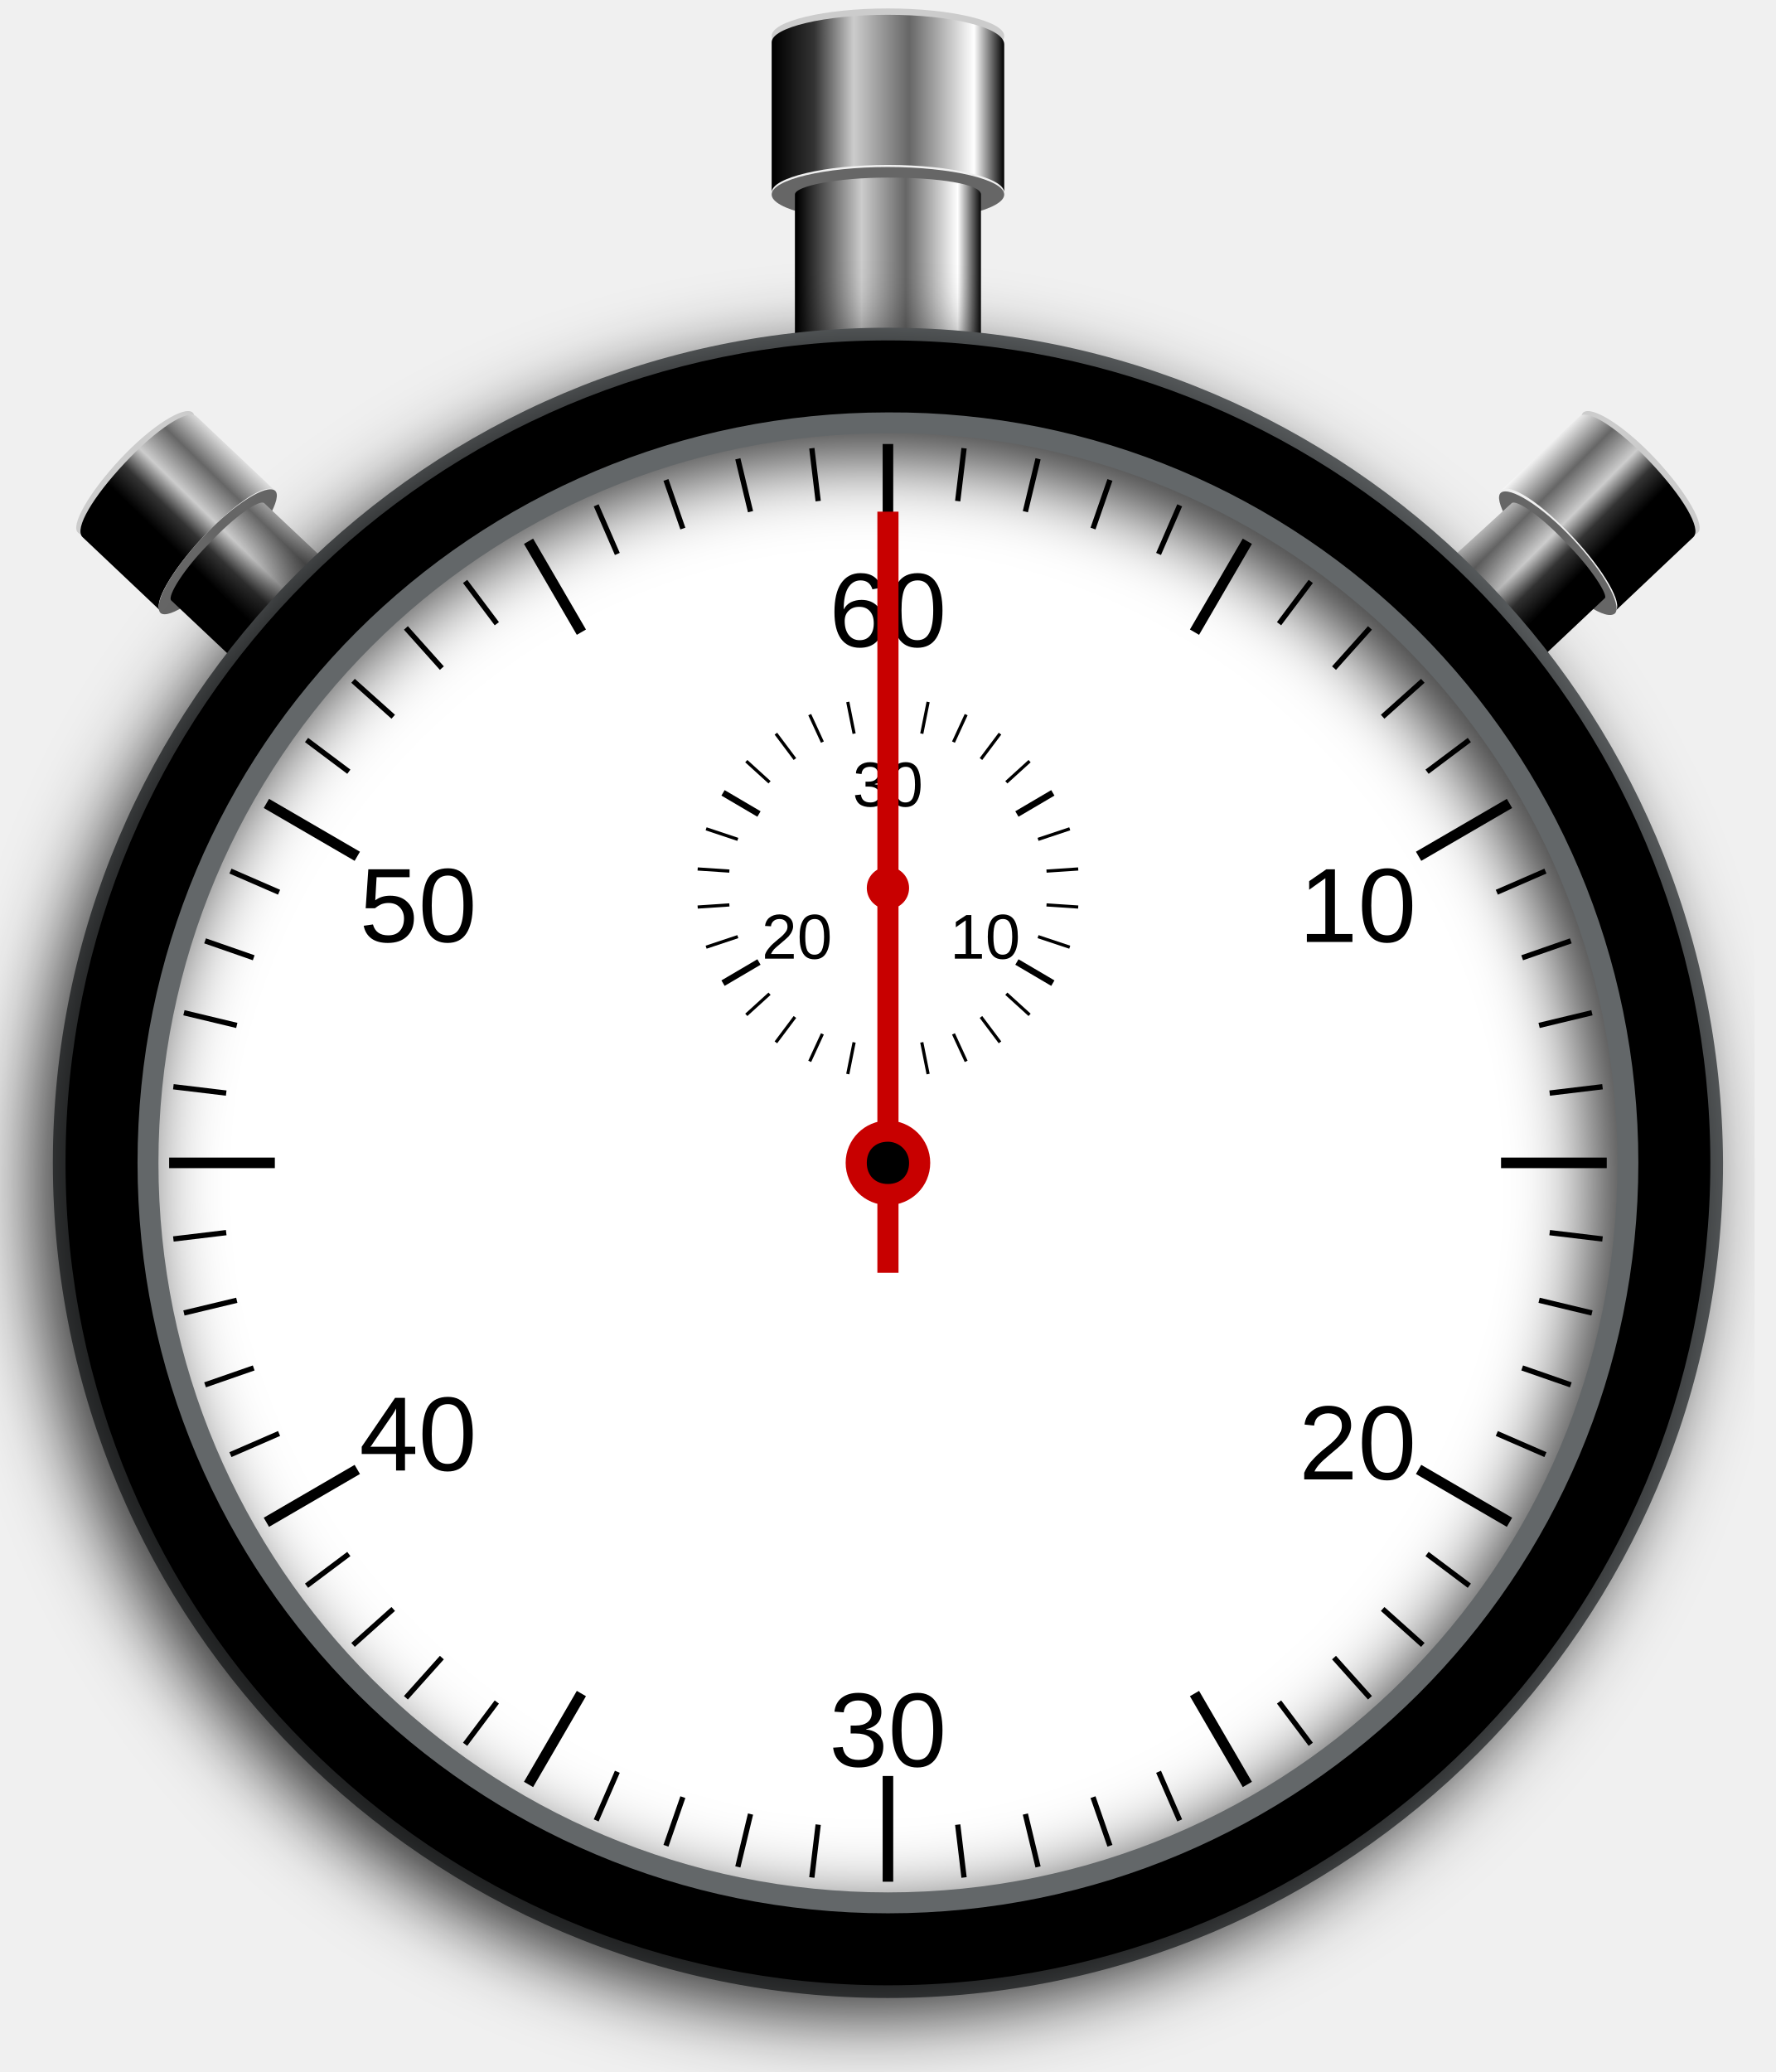
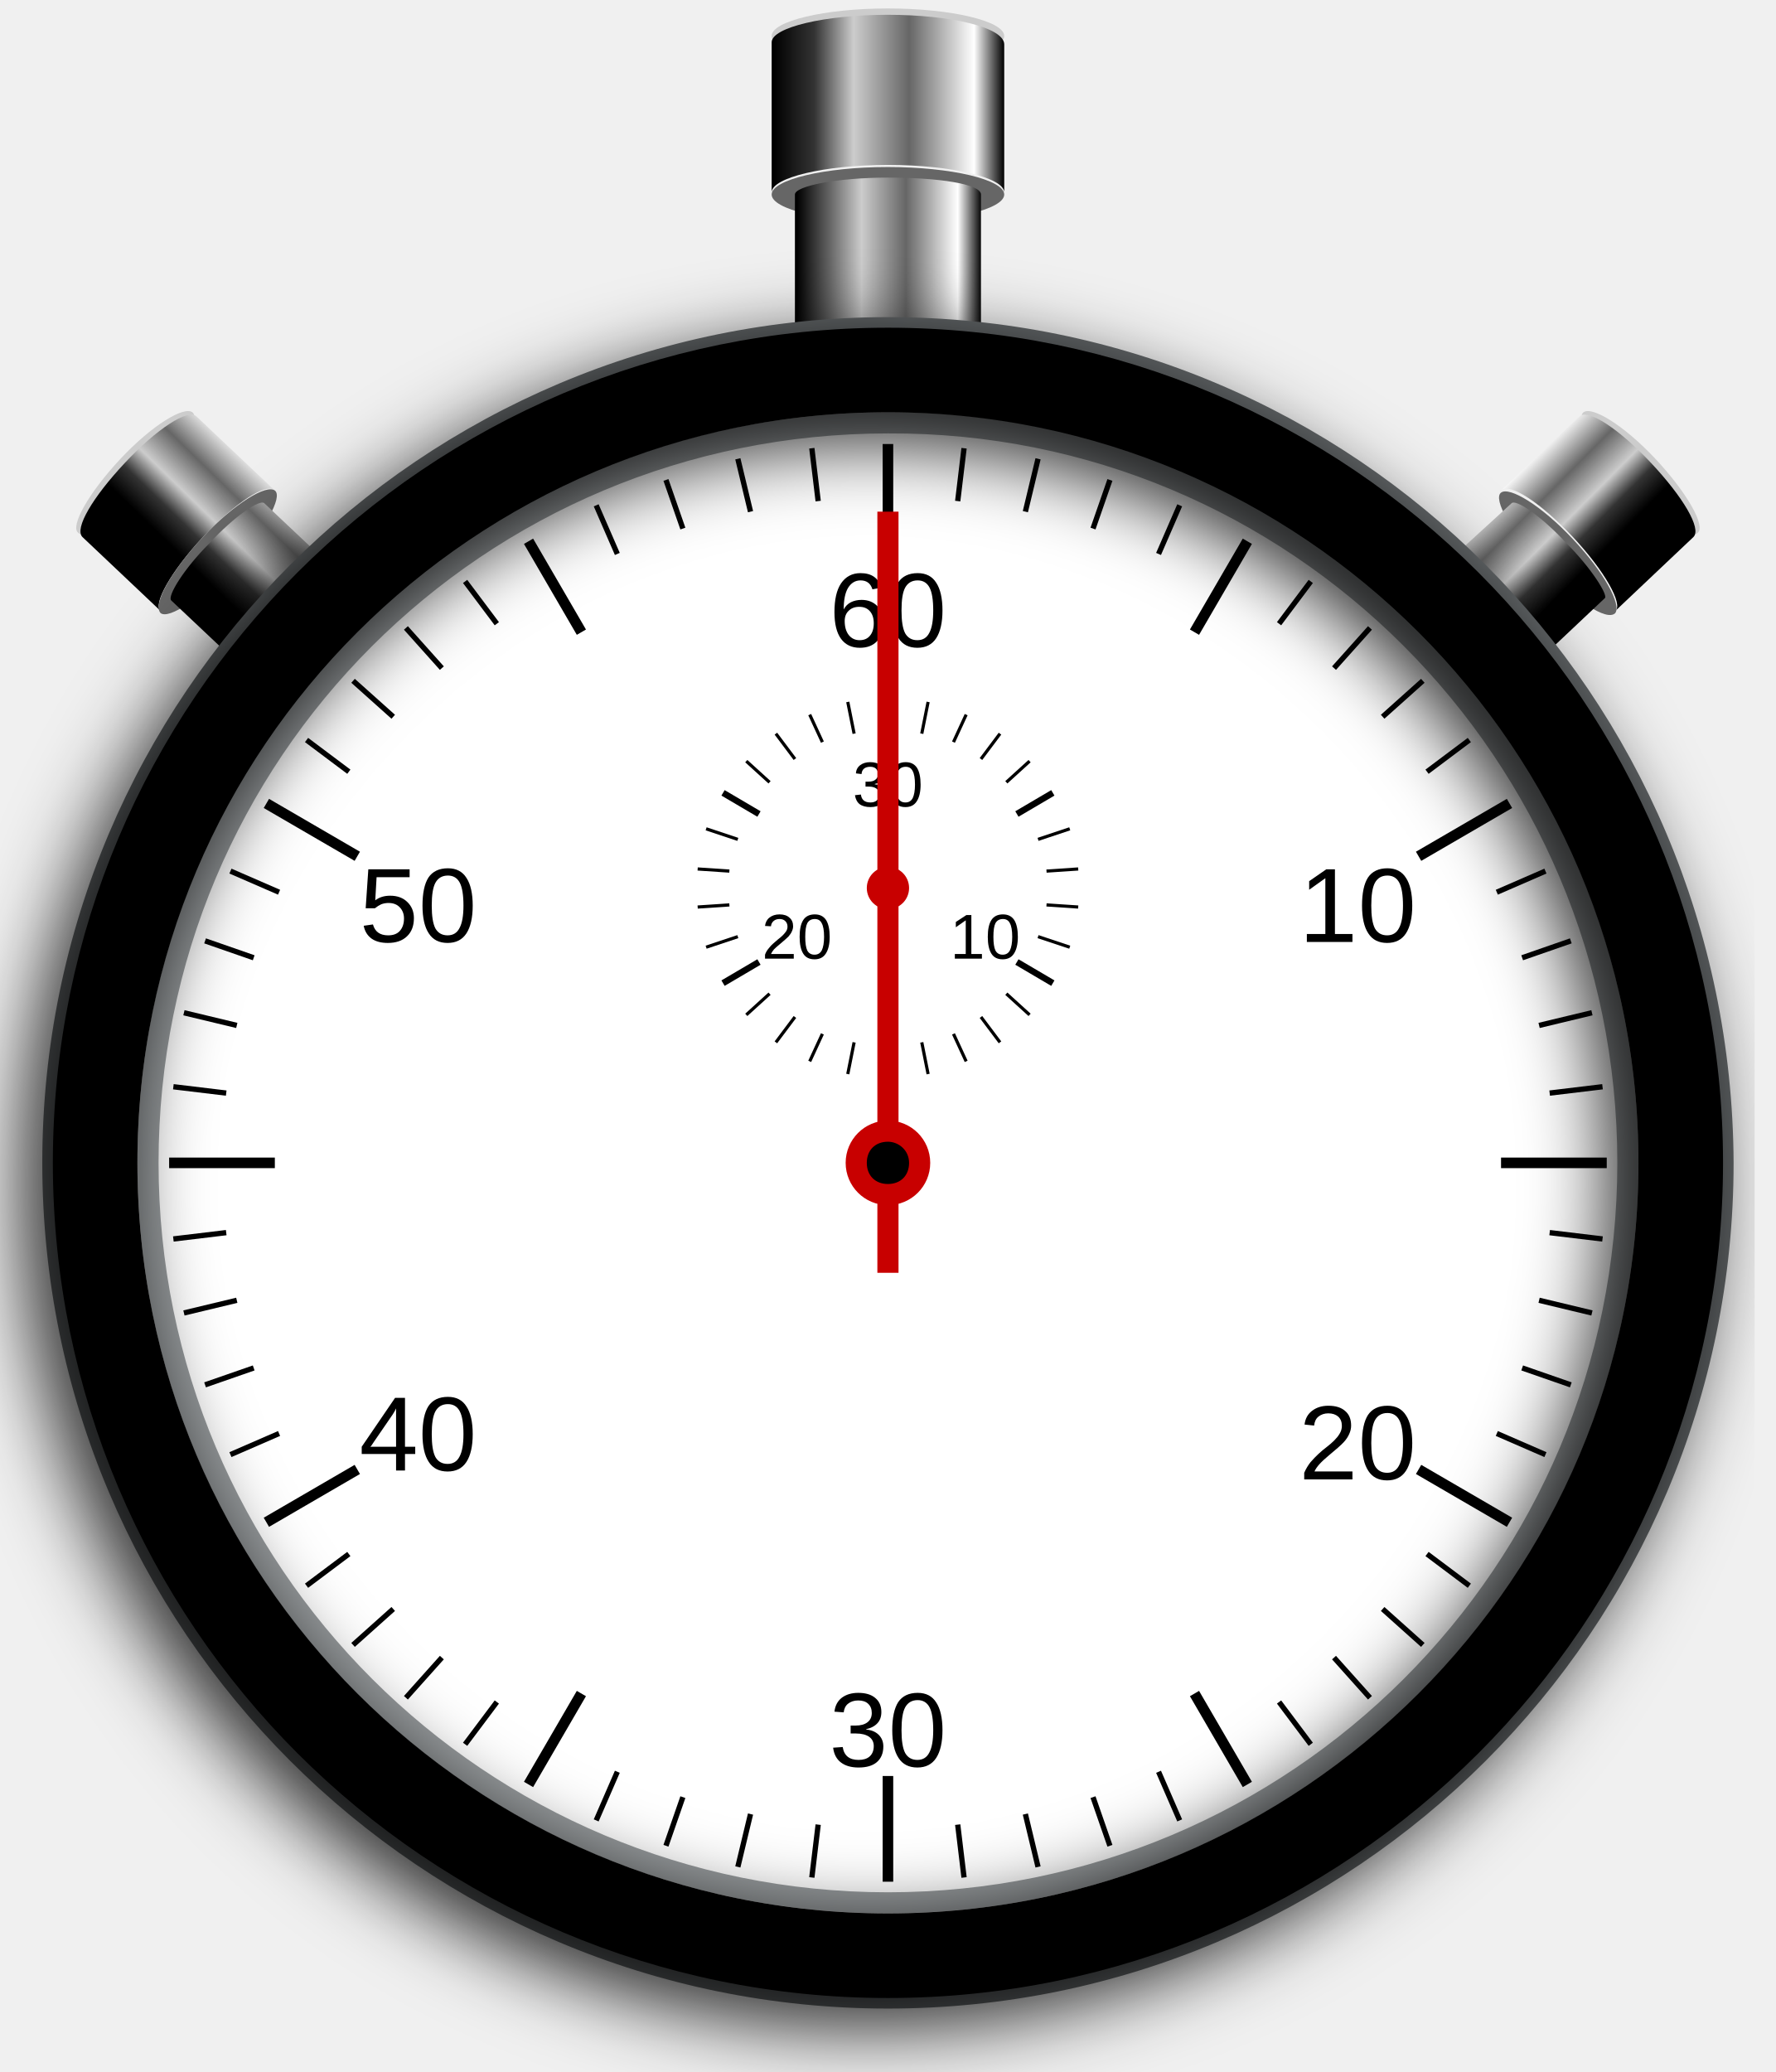
<svg xmlns="http://www.w3.org/2000/svg" version="1.1" id="Layer_1" x="0px" y="0px" viewBox="0 0 84 98" style="enable-background:new 0 0 84 98;" xml:space="preserve">
  <filter id="swshadow">
    <feDropShadow dx="-1" dy="1" stdDeviation="2" />
  </filter>
  <style type="text/css">
	.st0{fill:#CCCCCC;}
	.st1{fill:url(#path6078_1_);}
	.st2{fill:#666666;}
	.st3{fill:url(#path6076_1_);}
	.st4{fill:url(#path6034_1_);}
	.st5{opacity:0.3;fill:url(#path6932_1_);enable-background:new;}
	.st6{fill:url(#path6005_1_);}
	.st7{fill:url(#path6062_1_);}
	.st8{fill:url(#path6060_1_);}
- 	.st10{fill:#FFFFFF;stroke:#636769;}
+ 	.st10{fill:#FFFFFF;stroke:#636769;stroke-width:1;}
	.st11{fill:none;stroke:#000000;stroke-width:4;filter:url(#swshadow);}
- 	.st12{fill:none;stroke:#636769;stroke-width:0.989;}
+ 	.st12{fill:none;stroke:#969a9c;stroke-width:1;}
	.st13{fill:none;stroke:#000000;stroke-width:0.5;stroke-miterlimit:10;}
	.st14{fill:none;stroke:#000000;stroke-width:0.25;stroke-miterlimit:10;}
	.st15{font-family:'Arial';}
	.st16{font-size:5px;}
	.st17{fill:none;stroke:#000000;stroke-width:0.15;stroke-miterlimit:10;}
	.st18{fill:none;stroke:#000000;stroke-width:0.3;stroke-miterlimit:10;}
	.st19{font-size:3px;}
	.st20{fill:none;stroke:#C80000;stroke-width:0.5;}
	.st21{fill:#C80000;}
	.st22{fill:none;stroke:#C80000;transform-origin:42px 55px;animation:spin 60s infinite linear;}
	.st23{fill:#FFFFFF;fill-opacity:0.5;}
	@keyframes spin{0%{transform:rotate(0deg)}100%{transform:rotate(360deg)}}
</style>
  <path id="path6072" class="st0" d="M3.7,25.2c0.4,0.4,1.9-0.6,3.4-2.2s2.4-3.2,2-3.5s-1.9,0.6-3.4,2.2S3.3,24.9,3.7,25.2z" />
  <linearGradient id="path6078_1_" gradientUnits="userSpaceOnUse" x1="13.252" y1="-1420.251" x2="8.762" y2="-1424.861" gradientTransform="matrix(1 0 0 -1 -1.56 -1399.927)">
    <stop offset="0" style="stop-color:#000000" />
    <stop offset="0.12" style="stop-color:#FFFFFF" />
    <stop offset="0.41" style="stop-color:#666666" />
    <stop offset="0.65" style="stop-color:#CCCCCC" />
    <stop offset="0.82" style="stop-color:#333333" />
    <stop offset="1" style="stop-color:#000000" />
  </linearGradient>
  <path id="path6078" class="st1" d="M5.9,21.9c1.5-1.6,3-2.6,3.4-2.2l3.7,3.5c-0.4-0.4-1.9,0.6-3.4,2.2s-2.4,3.2-2,3.5l-3.7-3.5  C3.5,25,4.4,23.5,5.9,21.9z" />
  <path id="path6074" class="st2" d="M7.6,29c0.4,0.3,1.9-0.7,3.4-2.3s2.4-3.2,2-3.5s-1.9,0.6-3.4,2.2S7.2,28.6,7.6,29z" />
  <linearGradient id="path6076_1_" gradientUnits="userSpaceOnUse" x1="17.146" y1="-1424.044" x2="12.656" y2="-1428.654" gradientTransform="matrix(1 0 0 -1 -1.56 -1399.927)">
    <stop offset="0" style="stop-color:#000000" />
    <stop offset="0.12" style="stop-color:#FFFFFF" />
    <stop offset="0.41" style="stop-color:#666666" />
    <stop offset="0.65" style="stop-color:#CCCCCC" />
    <stop offset="0.82" style="stop-color:#333333" />
    <stop offset="1" style="stop-color:#000000" />
  </linearGradient>
  <path id="path6076" class="st3" d="M9.9,25.7c1.2-1.3,2.4-2.1,2.6-1.9l3.5,3.3c0.2,0.2-0.5,1.4-1.8,2.7s-2.4,2.1-2.6,1.9l-3.5-3.3  C7.9,28.2,8.7,26.9,9.9,25.7z" />
  <path id="path6044" class="st0" d="M47.5,1.7C47.5,2.4,45,3,42,3s-5.5-0.6-5.5-1.3S39,0.4,42,0.4S47.5,1,47.5,1.7z" />
  <linearGradient id="path6034_1_" gradientUnits="userSpaceOnUse" x1="-146.939" y1="2552.439" x2="-156.549" y2="2552.439" gradientTransform="matrix(1.14 0 0 0.88 215.0101 -2241.246)">
    <stop offset="0" style="stop-color:#000000" />
    <stop offset="0.13" style="stop-color:#FFFFFF" />
    <stop offset="0.41" style="stop-color:#666666" />
    <stop offset="0.65" style="stop-color:#CCCCCC" />
    <stop offset="0.82" style="stop-color:#333333" />
    <stop offset="1" style="stop-color:#000000" />
  </linearGradient>
  <path id="path6034" class="st4" d="M42,0.7c-3,0-5.5,0.6-5.5,1.3v7.1c0-0.7,2.5-1.3,5.5-1.3s5.5,0.6,5.5,1.3v-7  C47.5,1.3,45,0.7,42,0.7z" />
  <path id="path6032" class="st2" d="M47.5,9.2c0,0.7-2.5,1.3-5.5,1.3s-5.5-0.6-5.5-1.3S39,7.9,42,7.9S47.5,8.5,47.5,9.2z" />
  <linearGradient id="path6005_1_" gradientUnits="userSpaceOnUse" x1="-1.175" y1="2323.88" x2="-9.665" y2="2323.88" gradientTransform="matrix(1.03 0 0 0.97 47.645 -2241.664)">
    <stop offset="0" style="stop-color:#000000" />
    <stop offset="0.13" style="stop-color:#FFFFFF" />
    <stop offset="0.41" style="stop-color:#666666" />
    <stop offset="0.65" style="stop-color:#CCCCCC" />
    <stop offset="0.82" style="stop-color:#666666" />
    <stop offset="1" style="stop-color:#000000" />
  </linearGradient>
  <path id="path6005" class="st6" d="M42,8.4c-2.4,0-4.4,0.4-4.4,0.8v6.6c0,0.5,2,0.8,4.4,0.8s4.4-0.4,4.4-0.8V9.2  C46.4,8.7,44.4,8.4,42,8.4z" />
  <path id="path6056" class="st0" d="M80.3,25.2c-0.4,0.4-1.9-0.6-3.4-2.2s-2.4-3.2-2-3.5s1.9,0.6,3.4,2.2S80.7,24.9,80.3,25.2z" />
  <linearGradient id="path6062_1_" gradientUnits="userSpaceOnUse" x1="73.92" y1="-1420.462" x2="78.42" y2="-1424.932" gradientTransform="matrix(1 0 0 -1 -1.56 -1399.927)">
    <stop offset="0" style="stop-color:#000000" />
    <stop offset="0.13" style="stop-color:#FFFFFF" />
    <stop offset="0.41" style="stop-color:#666666" />
    <stop offset="0.65" style="stop-color:#CCCCCC" />
    <stop offset="0.82" style="stop-color:#333333" />
    <stop offset="1" style="stop-color:#000000" />
  </linearGradient>
  <path id="path6062" class="st7" d="M78.1,21.9c-1.5-1.6-3-2.6-3.4-2.2L71,23.2c0.4-0.4,1.9,0.6,3.4,2.2s2.4,3.2,2,3.5l3.7-3.5  C80.5,25,79.6,23.5,78.1,21.9z" />
  <path id="path6058" class="st2" d="M76.4,29c-0.4,0.4-1.9-0.6-3.4-2.2s-2.4-3.2-2-3.5s1.9,0.6,3.4,2.2S76.7,28.6,76.4,29z" />
  <linearGradient id="path6060_1_" gradientUnits="userSpaceOnUse" x1="70.138" y1="-1424.269" x2="74.638" y2="-1428.739" gradientTransform="matrix(1 0 0 -1 -1.56 -1399.927)">
    <stop offset="0" style="stop-color:#000000" />
    <stop offset="0.13" style="stop-color:#FFFFFF" />
    <stop offset="0.41" style="stop-color:#666666" />
    <stop offset="0.65" style="stop-color:#CCCCCC" />
    <stop offset="0.82" style="stop-color:#333333" />
    <stop offset="1" style="stop-color:#000000" />
  </linearGradient>
  <path id="path6060" class="st8" d="M74.1,25.7c-1.2-1.3-2.4-2.1-2.6-1.9L68,27c-0.2,0.2,0.5,1.4,1.8,2.7s2.4,2.1,2.6,1.9l3.5-3.3  C76.1,28.2,75.3,26.9,74.1,25.7z" />
-   <path id="body-outer" class="st10" d="M81,55c0,21.5-17.5,39-39,39S3,76.5,3,55s17.5-39,39-39S80.9,33.4,81,55L81,55z" />
-   <path id="body" class="st11" d="M78.9,55c0,20.4-16.5,36.9-36.9,36.9S5.1,75.4,5.1,55S21.6,18.1,42,18.1S78.9,34.6,78.9,55z" />
+   <path id="body-outer" class="st10" d="M81.5,55c0,21.8-17.7,39.5-39.5,39.5S2.5,76.8,2.5,55S20.2,15.5,42,15.5S81.4,33.1,81.5,55  L81.5,55z" />
  <path id="body-inner" class="st12" d="M77,55c0,19.4-15.7,35-35,35S7,74.4,7,55s15.6-35,35-35C61.3,19.9,77,35.6,77,55  C77,54.9,77,55,77,55z" />
+   <path id="body" class="st11" d="M79.5,55c0,20.7-16.8,37.5-37.5,37.5S4.5,75.7,4.5,55S21.3,17.5,42,17.5S79.5,34.3,79.5,55z" />
  <line class="st13" x1="71" y1="55" x2="76" y2="55" />
  <line class="st13" x1="8" y1="55" x2="13" y2="55" />
  <line class="st13" x1="67.1" y1="40.5" x2="71.4" y2="38" />
  <line class="st13" x1="12.6" y1="72" x2="16.9" y2="69.5" />
  <line class="st13" x1="56.5" y1="29.9" x2="59" y2="25.6" />
  <line class="st13" x1="25" y1="84.4" x2="27.5" y2="80.1" />
  <line class="st13" x1="42" y1="26" x2="42" y2="21" />
  <line class="st13" x1="42" y1="89" x2="42" y2="84" />
  <line class="st13" x1="27.5" y1="29.9" x2="25" y2="25.6" />
  <line class="st13" x1="59" y1="84.4" x2="56.5" y2="80.1" />
  <line class="st13" x1="16.9" y1="40.5" x2="12.6" y2="38" />
  <line class="st13" x1="71.4" y1="72" x2="67.1" y2="69.5" />
  <line class="st14" x1="73.3" y1="51.7" x2="75.8" y2="51.4" />
  <line class="st14" x1="8.2" y1="58.6" x2="10.7" y2="58.3" />
  <line class="st14" x1="72.8" y1="48.5" x2="75.3" y2="47.9" />
  <line class="st14" x1="8.7" y1="62.1" x2="11.2" y2="61.5" />
  <line class="st14" x1="72" y1="45.3" x2="74.3" y2="44.5" />
  <line class="st14" x1="9.7" y1="65.5" x2="12" y2="64.7" />
  <line class="st14" x1="70.8" y1="42.2" x2="73.1" y2="41.2" />
  <line class="st14" x1="10.9" y1="68.8" x2="13.2" y2="67.8" />
  <line class="st14" x1="67.5" y1="36.5" x2="69.5" y2="35" />
  <line class="st14" x1="14.5" y1="75" x2="16.5" y2="73.5" />
  <line class="st14" x1="65.4" y1="33.9" x2="67.3" y2="32.2" />
  <line class="st14" x1="16.7" y1="77.8" x2="18.6" y2="76.1" />
  <line class="st14" x1="63.1" y1="31.6" x2="64.8" y2="29.7" />
  <line class="st14" x1="19.2" y1="80.3" x2="20.9" y2="78.4" />
  <line class="st14" x1="60.5" y1="29.5" x2="62" y2="27.5" />
  <line class="st14" x1="22" y1="82.5" x2="23.5" y2="80.5" />
  <line class="st14" x1="54.8" y1="26.2" x2="55.8" y2="23.9" />
  <line class="st14" x1="28.2" y1="86.1" x2="29.2" y2="83.8" />
  <line class="st14" x1="51.7" y1="25" x2="52.5" y2="22.7" />
  <line class="st14" x1="31.5" y1="87.3" x2="32.3" y2="85" />
  <line class="st14" x1="48.5" y1="24.2" x2="49.1" y2="21.7" />
  <line class="st14" x1="34.9" y1="88.3" x2="35.5" y2="85.8" />
  <line class="st14" x1="45.3" y1="23.7" x2="45.6" y2="21.2" />
  <line class="st14" x1="38.4" y1="88.8" x2="38.7" y2="86.3" />
  <line class="st14" x1="38.7" y1="23.7" x2="38.4" y2="21.2" />
  <line class="st14" x1="45.6" y1="88.8" x2="45.3" y2="86.3" />
  <line class="st14" x1="35.5" y1="24.2" x2="34.9" y2="21.7" />
  <line class="st14" x1="49.1" y1="88.3" x2="48.5" y2="85.8" />
  <line class="st14" x1="32.3" y1="25" x2="31.5" y2="22.7" />
  <line class="st14" x1="52.5" y1="87.3" x2="51.7" y2="85" />
  <line class="st14" x1="29.2" y1="26.2" x2="28.2" y2="23.9" />
  <line class="st14" x1="55.8" y1="86.1" x2="54.8" y2="83.8" />
  <line class="st14" x1="23.5" y1="29.5" x2="22" y2="27.5" />
  <line class="st14" x1="62" y1="82.5" x2="60.5" y2="80.5" />
  <line class="st14" x1="20.9" y1="31.6" x2="19.2" y2="29.7" />
  <line class="st14" x1="64.8" y1="80.3" x2="63.1" y2="78.4" />
  <line class="st14" x1="18.6" y1="33.9" x2="16.7" y2="32.2" />
  <line class="st14" x1="67.3" y1="77.8" x2="65.4" y2="76.1" />
  <line class="st14" x1="16.5" y1="36.5" x2="14.5" y2="35" />
  <line class="st14" x1="69.5" y1="75" x2="67.5" y2="73.5" />
  <line class="st14" x1="13.2" y1="42.2" x2="10.9" y2="41.2" />
  <line class="st14" x1="73.1" y1="68.8" x2="70.8" y2="67.8" />
  <line class="st14" x1="12" y1="45.3" x2="9.7" y2="44.5" />
  <line class="st14" x1="74.3" y1="65.5" x2="72" y2="64.7" />
  <line class="st14" x1="11.2" y1="48.5" x2="8.7" y2="47.9" />
  <line class="st14" x1="75.3" y1="62.1" x2="72.8" y2="61.5" />
  <line class="st14" x1="10.7" y1="51.7" x2="8.2" y2="51.4" />
  <line class="st14" x1="75.8" y1="58.6" x2="73.3" y2="58.3" />
  <text transform="matrix(1 0 0 1 39.22 30.5918)" class="st15 st16">60</text>
  <text transform="matrix(1 0 0 1 17 44.5518)" class="st15 st16">50</text>
  <text transform="matrix(1 0 0 1 17 69.5518)" class="st15 st16">40</text>
  <text transform="matrix(1 0 0 1 39.22 83.5518)" class="st15 st16">30</text>
  <text transform="matrix(1 0 0 1 61.44 69.9718)" class="st15 st16">20</text>
  <text transform="matrix(1 0 0 1 61.44 44.5518)" class="st15 st16">10</text>
  <line class="st17" x1="43.6" y1="49.3" x2="43.9" y2="50.8" />
  <line class="st17" x1="40.1" y1="33.2" x2="40.4" y2="34.7" />
  <line class="st17" x1="45.1" y1="48.9" x2="45.7" y2="50.2" />
  <line class="st17" x1="38.3" y1="33.8" x2="38.9" y2="35.1" />
  <line class="st17" x1="46.4" y1="48.1" x2="47.3" y2="49.3" />
  <line class="st17" x1="36.7" y1="34.7" x2="37.6" y2="35.9" />
  <line class="st17" x1="47.6" y1="47" x2="48.7" y2="48" />
  <line class="st17" x1="35.3" y1="36" x2="36.4" y2="37" />
  <line class="st17" x1="49.1" y1="44.3" x2="50.6" y2="44.8" />
  <line class="st17" x1="33.4" y1="39.2" x2="34.9" y2="39.7" />
  <line class="st17" x1="49.5" y1="42.8" x2="51" y2="42.9" />
  <line class="st17" x1="33" y1="41.1" x2="34.5" y2="41.2" />
  <line class="st17" x1="49.5" y1="41.2" x2="51" y2="41.1" />
  <line class="st17" x1="33" y1="42.9" x2="34.5" y2="42.8" />
  <line class="st17" x1="49.1" y1="39.7" x2="50.6" y2="39.2" />
  <line class="st17" x1="33.4" y1="44.8" x2="34.9" y2="44.3" />
  <line class="st17" x1="47.6" y1="37" x2="48.7" y2="36" />
  <line class="st17" x1="35.3" y1="48" x2="36.4" y2="47" />
  <line class="st17" x1="46.4" y1="35.9" x2="47.3" y2="34.7" />
  <line class="st17" x1="36.7" y1="49.3" x2="37.6" y2="48.1" />
  <line class="st17" x1="45.1" y1="35.1" x2="45.7" y2="33.8" />
  <line class="st17" x1="38.3" y1="50.2" x2="38.9" y2="48.9" />
  <line class="st17" x1="43.6" y1="34.7" x2="43.9" y2="33.2" />
  <line class="st17" x1="40.1" y1="50.8" x2="40.4" y2="49.3" />
  <line class="st18" x1="48.1" y1="38.5" x2="49.8" y2="37.5" />
  <line class="st18" x1="34.2" y1="46.5" x2="35.9" y2="45.5" />
  <line class="st18" x1="42" y1="35" x2="42" y2="33" />
  <line class="st18" x1="42" y1="51" x2="42" y2="49" />
  <line class="st18" x1="35.9" y1="38.5" x2="34.2" y2="37.5" />
  <line class="st18" x1="49.8" y1="46.5" x2="48.1" y2="45.5" />
  <text transform="matrix(1 0 0 1 40.33 38.1418)" class="st15 st19">30</text>
  <text transform="matrix(1 0 0 1 36.03 45.3418)" class="st15 st19">20</text>
  <text transform="matrix(1 0 0 1 44.93 45.3418)" class="st15 st19">10</text>
  <line class="st20" x1="42" y1="34.1" x2="42" y2="44" />
  <circle class="st21" cx="42" cy="42" r="1" />
  <line id="arm" class="st22" x1="42" y1="24.2" x2="42" y2="60.2" />
  <circle id="center" class="st21" cx="42" cy="55" r="2" />
  <path id="center-dot" d="M43,55c0,0.6-0.4,1-1,1s-1-0.4-1-1s0.4-1,1-1C42.5,54,43,54.4,43,55L43,55z" />
</svg>
